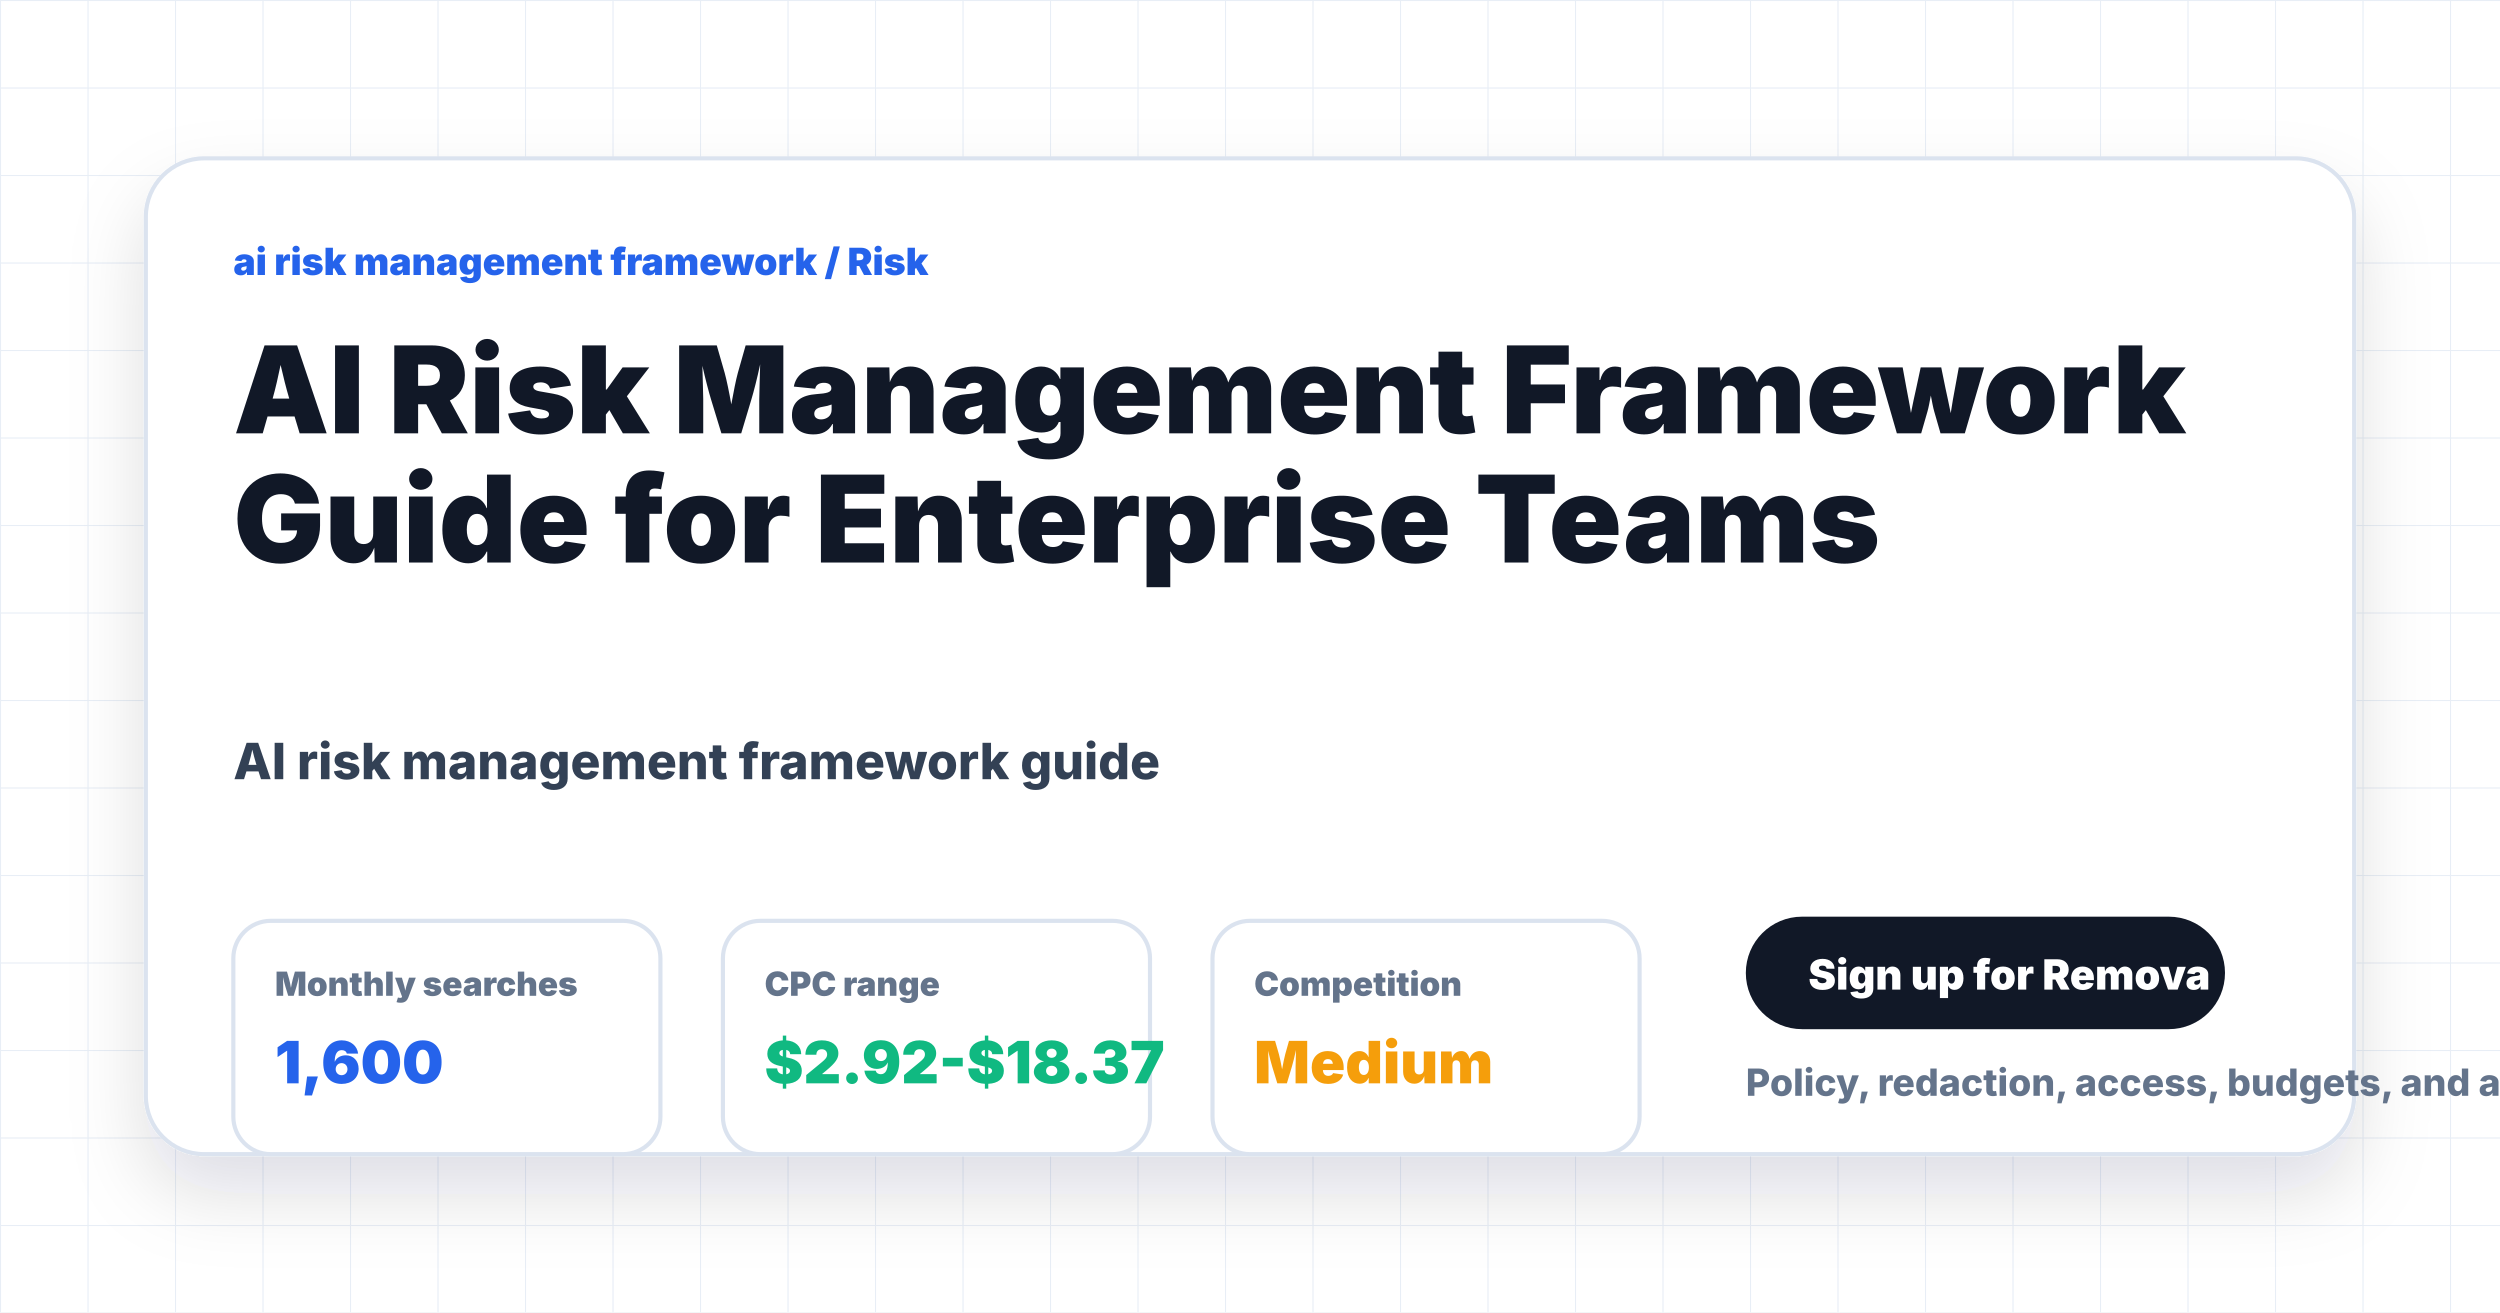
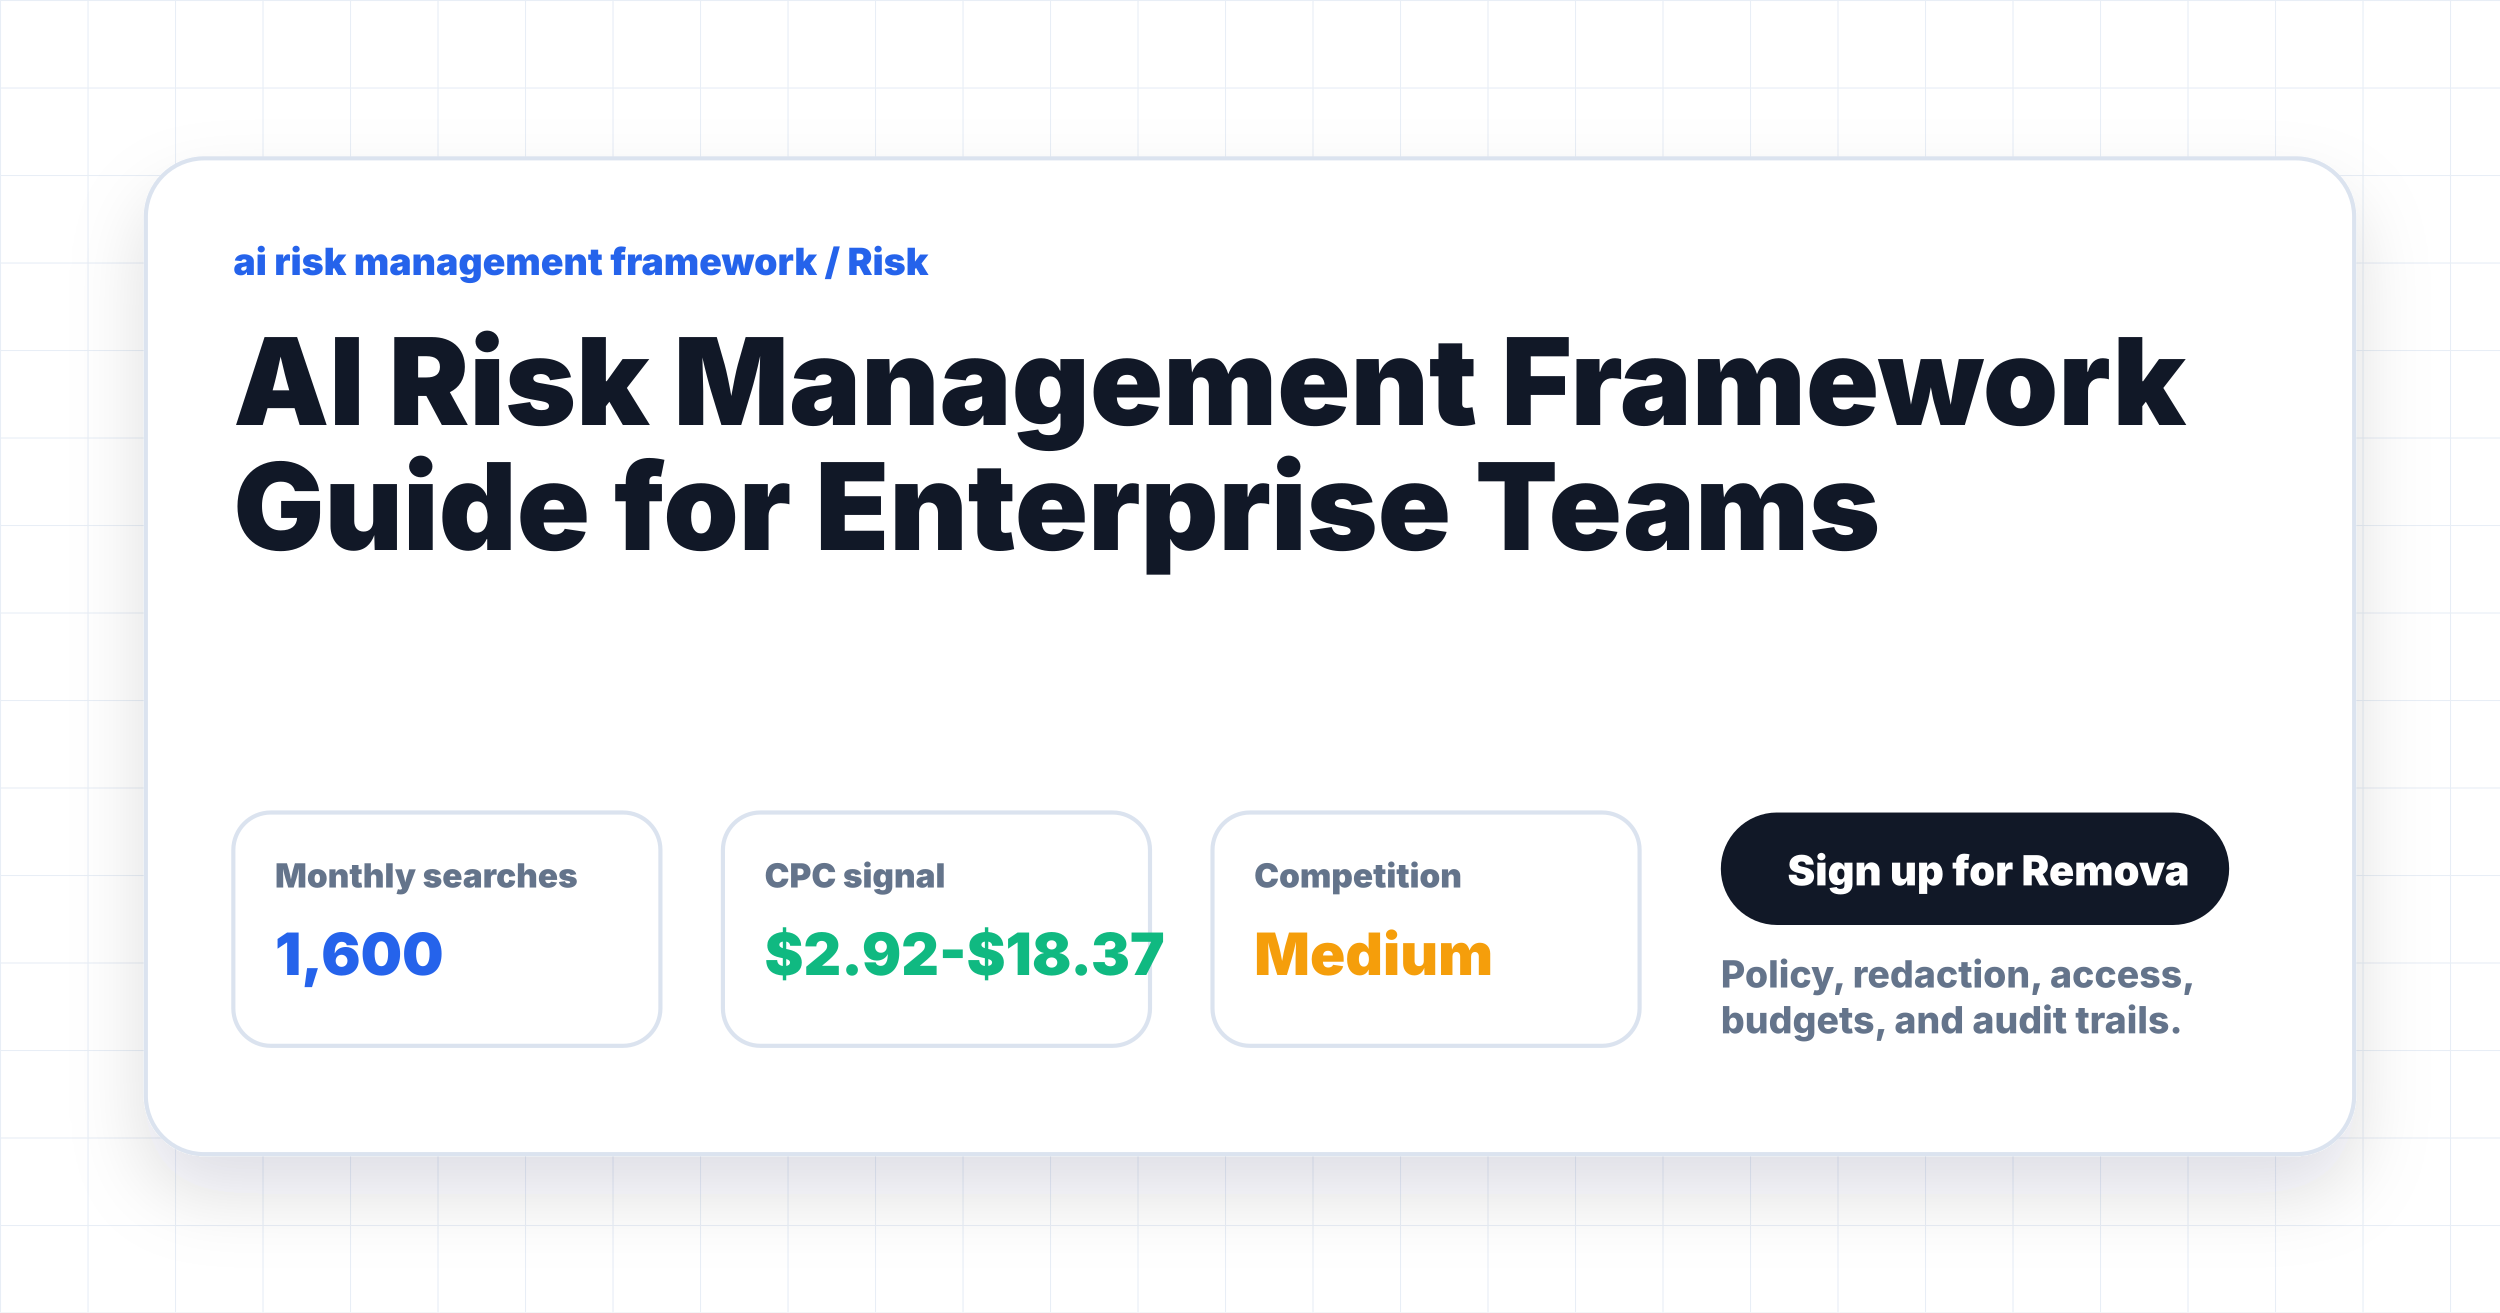
<svg xmlns="http://www.w3.org/2000/svg" width="1200" height="630" viewBox="0 0 1200 630" role="img" aria-label="AI Risk Management Framework Guide for Enterprise Teams">
  <style>
            .eyebrow { font: 900 18px Inter, Arial, sans-serif; letter-spacing: 0; text-transform: uppercase; fill: #2563eb; }
            .title { font: 950 58px Inter, Arial, sans-serif; letter-spacing: 0; fill: #111827; }
            .subtitle { font: 800 24px Inter, Arial, sans-serif; fill: #334155; }
            .body { font: 700 22px Inter, Arial, sans-serif; fill: #475569; }
            .small { font: 800 18px Inter, Arial, sans-serif; fill: #64748b; }
            .label { font: 900 16px Inter, Arial, sans-serif; fill: #64748b; }
            .metric { font: 950 28px Inter, Arial, sans-serif; }
            .node { font: 950 23px Inter, Arial, sans-serif; fill: #111827; }
            .check { font: 800 18px Inter, Arial, sans-serif; fill: #334155; }
        </style>
  <defs>
    <pattern id="grid" width="42" height="42" patternUnits="userSpaceOnUse">
      <path d="M 42 0 L 0 0 0 42" fill="none" stroke="#e8eef6" stroke-width="1" />
    </pattern>
    <filter id="shadow" x="-20%" y="-20%" width="140%" height="150%">
      <feDropShadow dx="0" dy="18" stdDeviation="18" flood-color="#0f172a" flood-opacity="0.13" />
    </filter>
  </defs>
  <rect width="1200" height="630" fill="#ffffff" />
  <rect width="1200" height="630" fill="url(#grid)" />
  <rect x="70" y="76" width="1060" height="478" rx="28" fill="#ffffff" stroke="#dbe3ef" stroke-width="2" filter="url(#shadow)" />
  <text class="eyebrow" x="112" y="132">ai risk management framework / Risk</text>
-   <text class="title" x="112" y="208">
+   <text class="title" x="112" y="204">
    <tspan x="112" dy="0">AI Risk Management Framework</tspan>
-     <tspan x="112" dy="62">Guide for Enterprise Teams</tspan>
+     <tspan x="112" dy="60">Guide for Enterprise Teams</tspan>
  </text>
-   <text class="subtitle" x="112" y="374">
-     <tspan x="112" dy="0">AI risk management framework guide</tspan>
+   <rect x="112" y="390" width="205" height="112" rx="18" fill="#ffffff" stroke="#dbe3ef" stroke-width="2" />
+   <text class="label" x="132" y="426">Monthly searches</text>
+   <text class="metric" x="132" y="468" fill="#2563eb">1,600</text>
+   <rect x="347" y="390" width="205" height="112" rx="18" fill="#ffffff" stroke="#dbe3ef" stroke-width="2" />
+   <text class="label" x="367" y="426">CPC signal</text>
+   <text class="metric" x="367" y="468" fill="#10b981">$2.92-$18.37</text>
+   <rect x="582" y="390" width="205" height="112" rx="18" fill="#ffffff" stroke="#dbe3ef" stroke-width="2" />
+   <text class="label" x="602" y="426">Competition</text>
+   <text class="metric" x="602" y="468" fill="#f59e0b">Medium</text>
+   <rect x="826" y="390" width="244" height="54" rx="27" fill="#111827" />
+   <text x="858" y="425" style="font: 950 20px Inter, Arial, sans-serif; fill: #ffffff;">Sign up for Remova</text>
+   <text class="small" x="826" y="474">
+     <tspan x="826" dy="0">Policy, redaction, access,</tspan>
+     <tspan x="826" dy="22">budgets, and audit trails.</tspan>
  </text>
-   <rect x="112" y="442" width="205" height="112" rx="18" fill="#ffffff" stroke="#dbe3ef" stroke-width="2" />
-   <text class="label" x="132" y="478">Monthly searches</text>
-   <text class="metric" x="132" y="520" fill="#2563eb">1,600</text>
-   <rect x="347" y="442" width="205" height="112" rx="18" fill="#ffffff" stroke="#dbe3ef" stroke-width="2" />
-   <text class="label" x="367" y="478">CPC range</text>
-   <text class="metric" x="367" y="520" fill="#10b981">$2.92-$18.37</text>
-   <rect x="582" y="442" width="205" height="112" rx="18" fill="#ffffff" stroke="#dbe3ef" stroke-width="2" />
-   <text class="label" x="602" y="478">Competition</text>
-   <text class="metric" x="602" y="520" fill="#f59e0b">Medium</text>
-   <rect x="838" y="440" width="230" height="54" rx="27" fill="#111827" />
-   <text x="868" y="475" style="font: 950 20px Inter, Arial, sans-serif; fill: #ffffff;">Sign up for Remova</text>
-   <text class="small" x="838" y="526">Policy, redaction, access, budgets, and audit trails.</text>
</svg>
